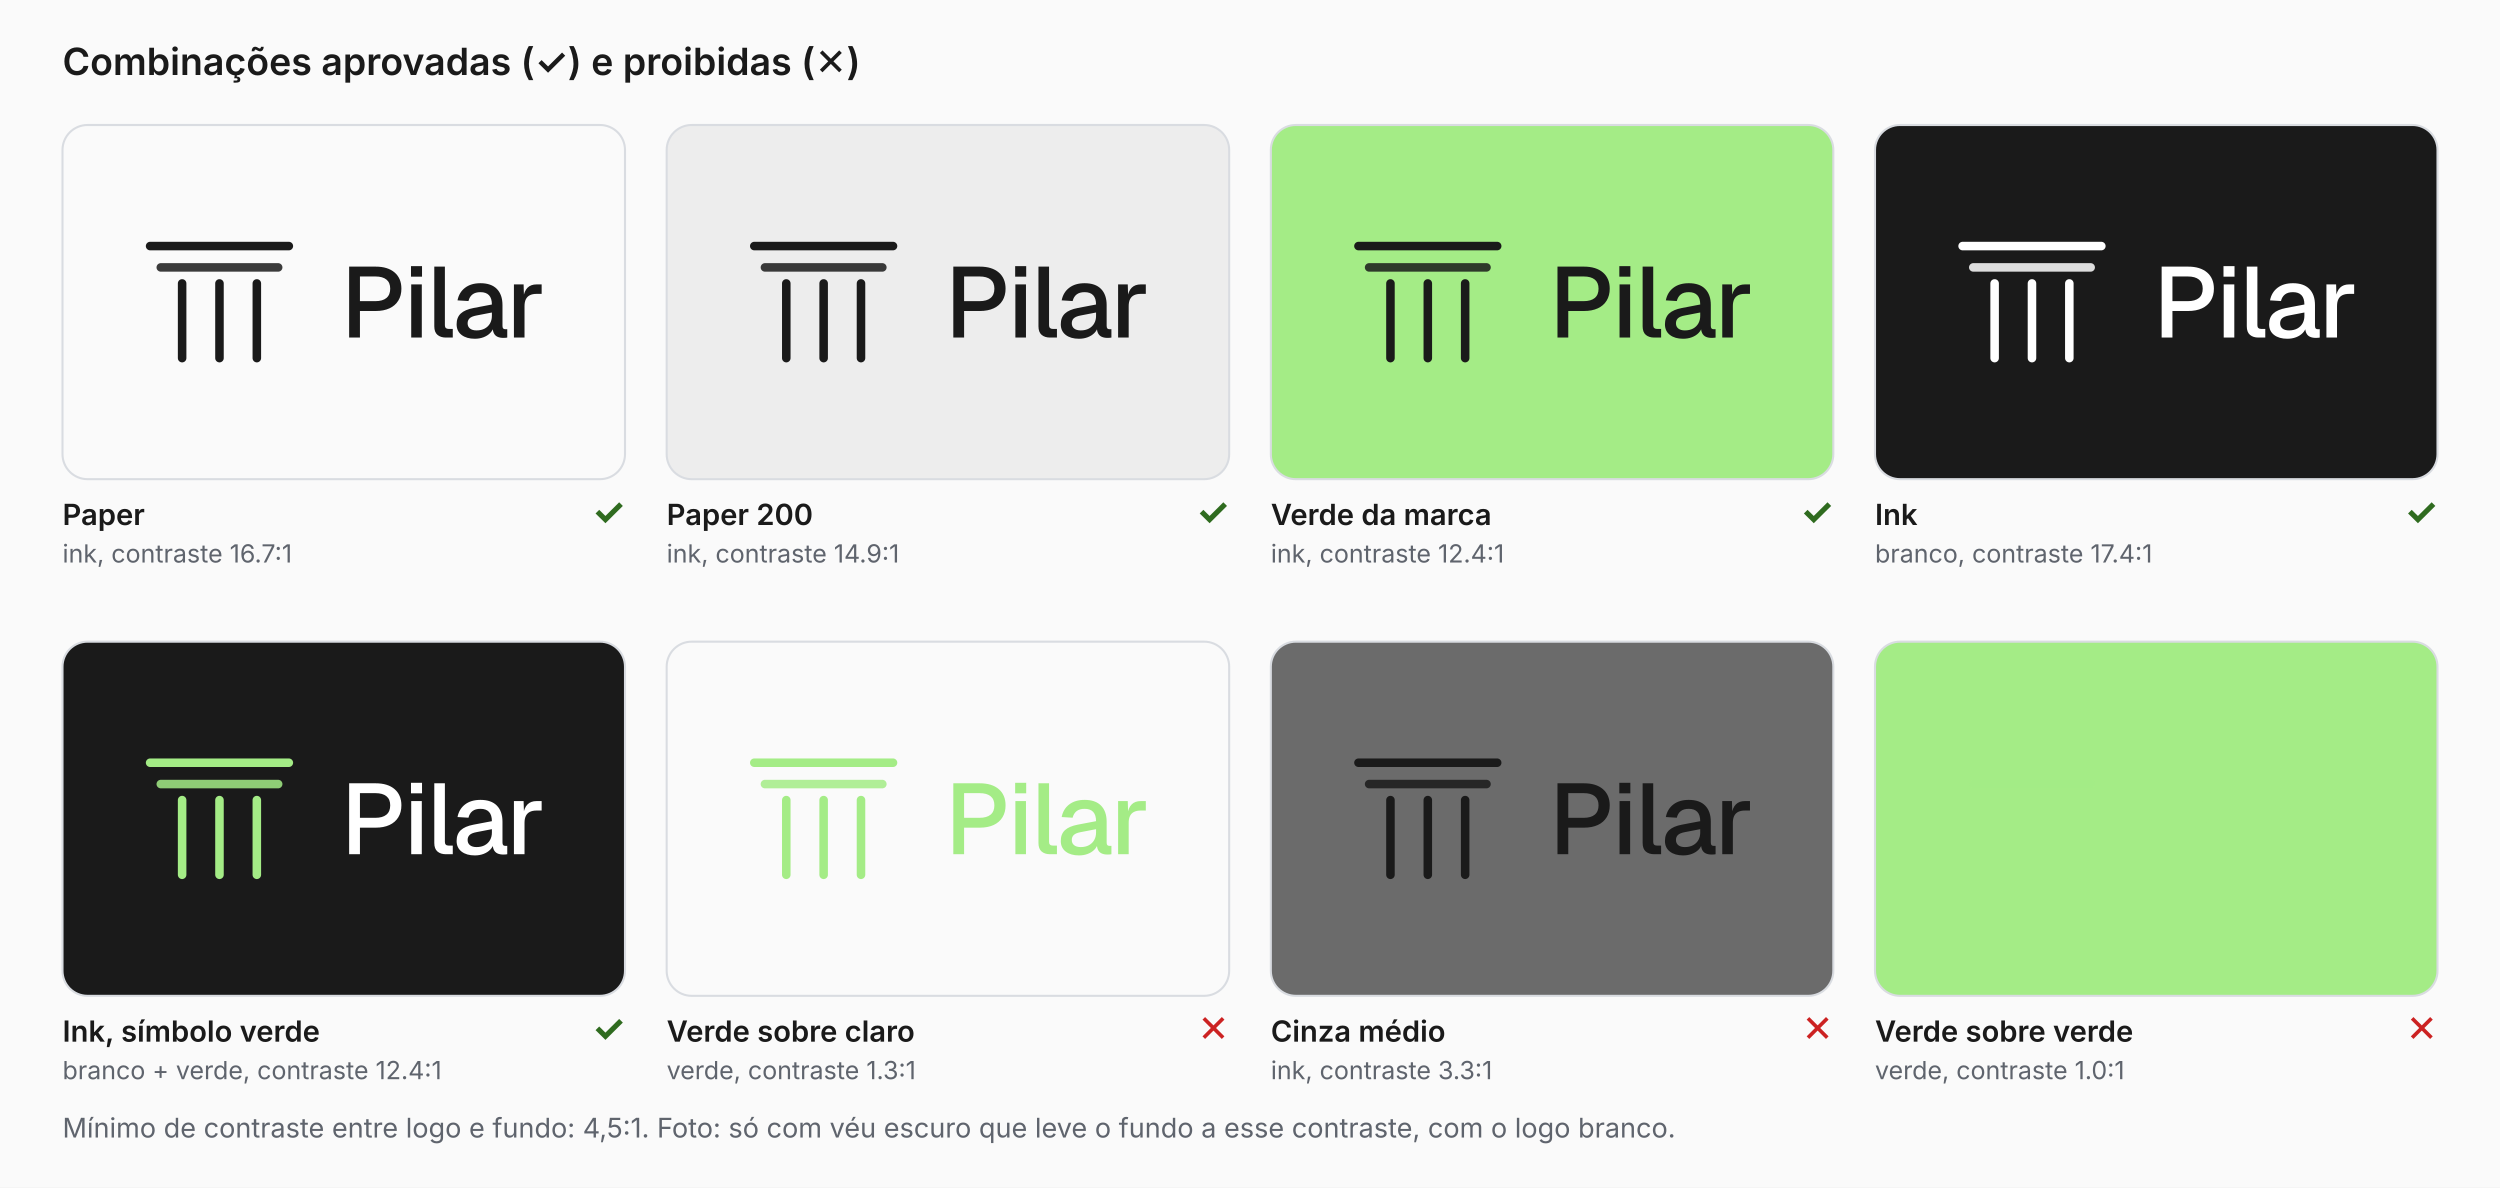
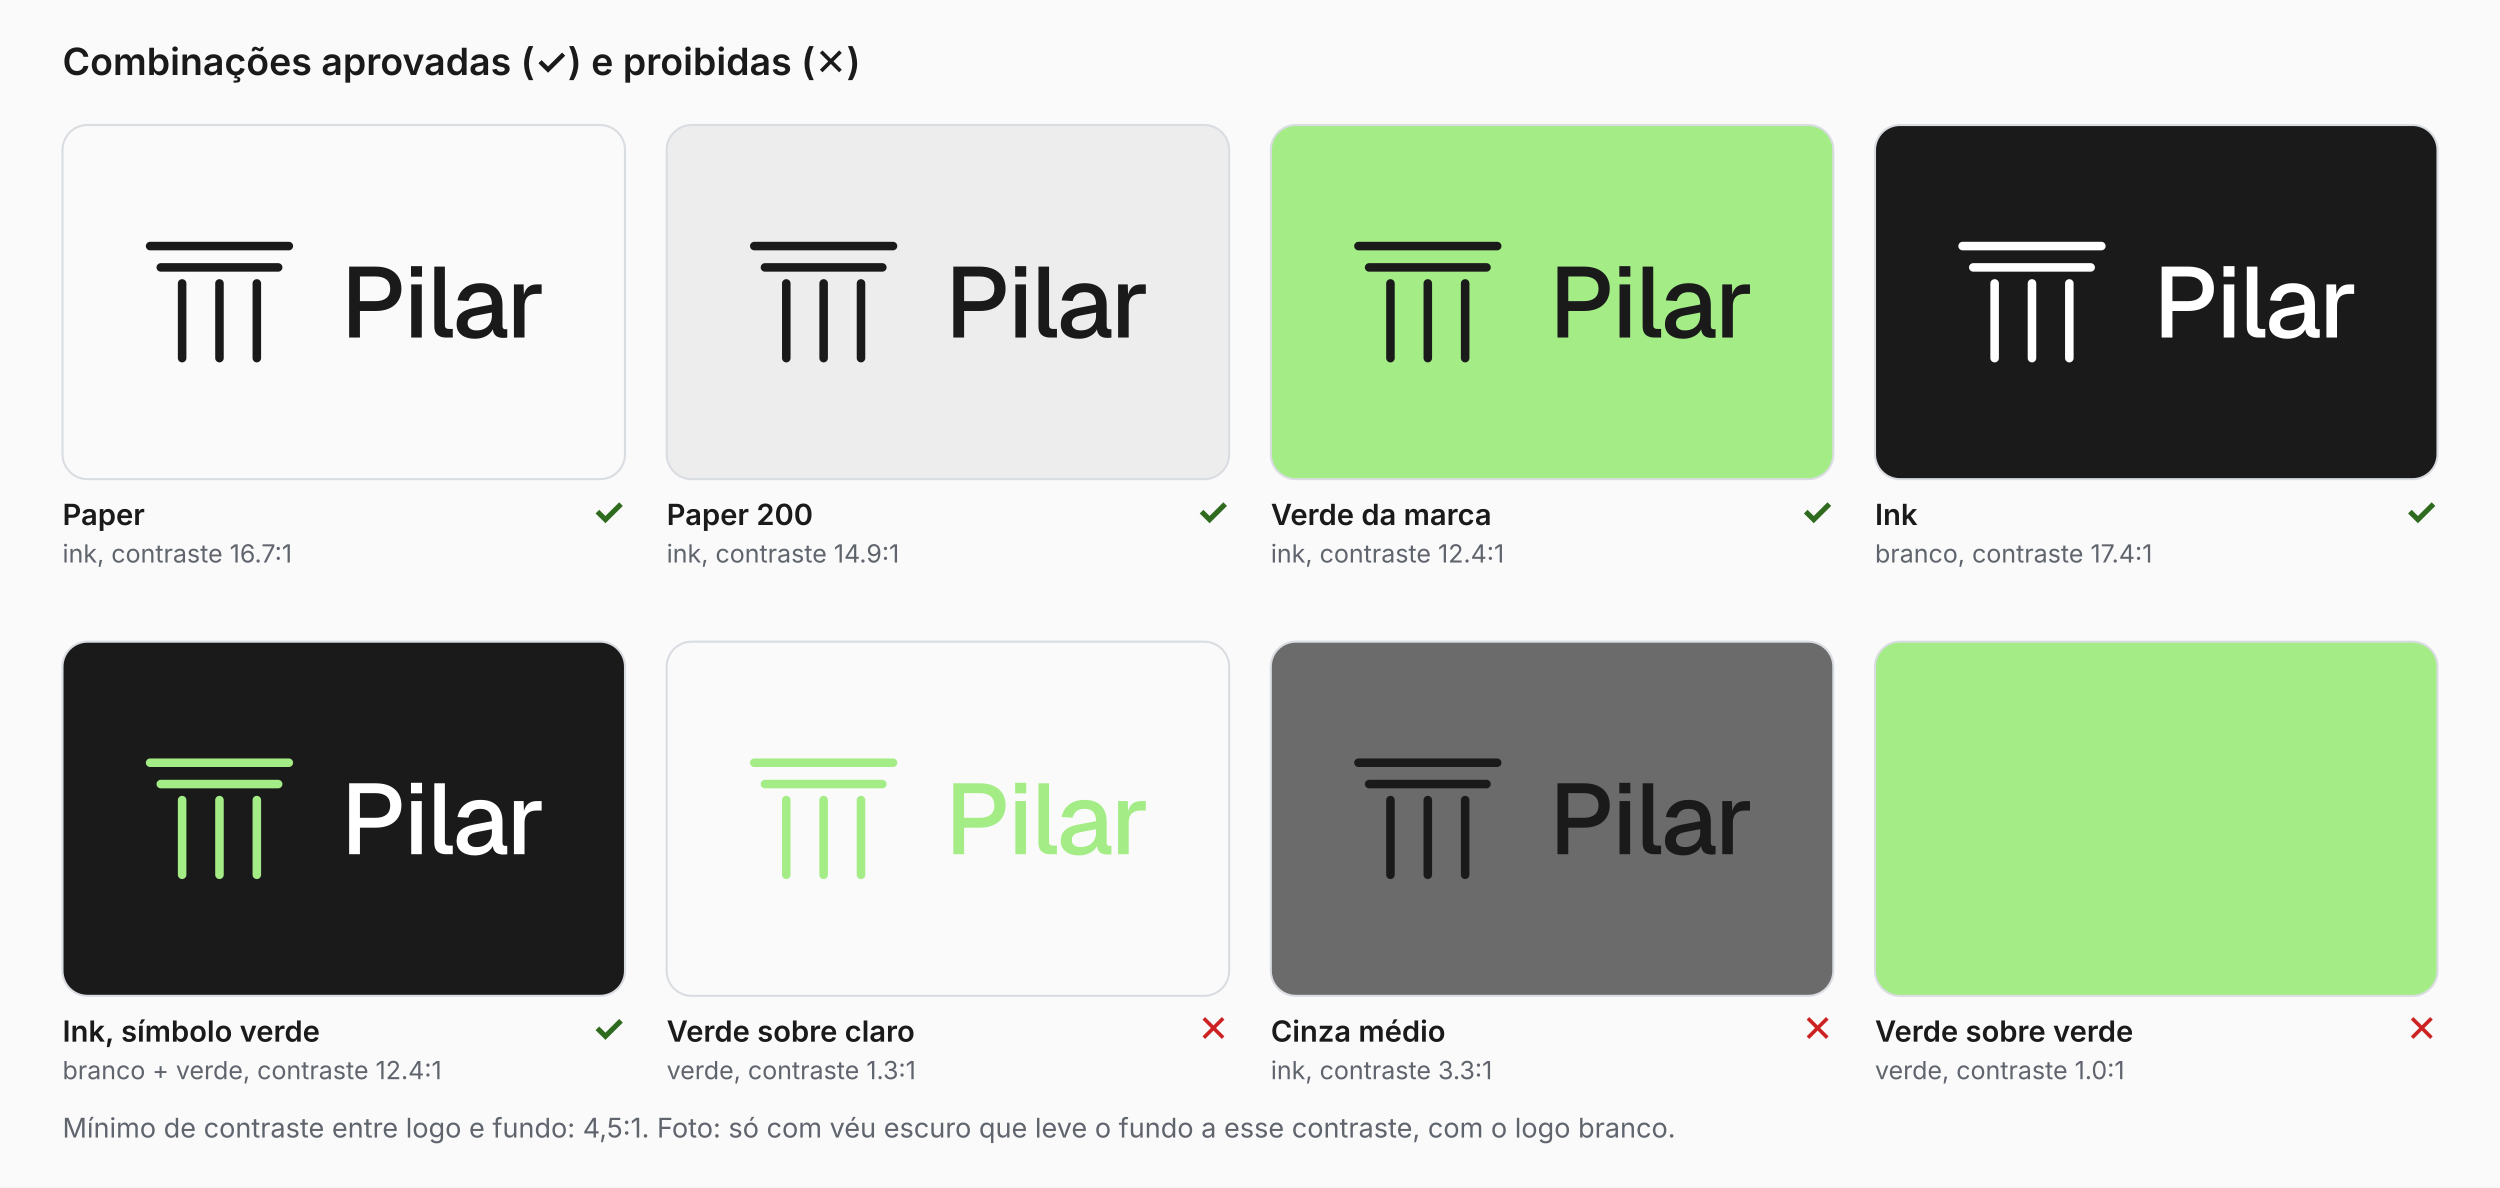
<svg xmlns="http://www.w3.org/2000/svg" viewBox="0 0 1200 570" width="1200" height="570" role="img" aria-label="Fundos permitidos e proibidos">
  <rect width="1200" height="570" fill="#FAFAFA" />
  <rect x="30" y="60" width="270" height="170" rx="12" fill="#FAFAFA" stroke="#D9DCE1" />
  <g transform="translate(70.00 116.06) scale(0.4796)">
    <g stroke="#1A1A1A" stroke-width="8.545" stroke-linecap="round" fill="none">
      <path d="M4.273 4.273H143.131" />
-       <path d="M14.954 25.635H132.45" stroke-opacity="0.85" />
+       <path d="M14.954 25.635H132.45" />
      <path d="M36.317 41.658V116.427" />
      <path d="M73.702 41.658V116.427" />
      <path d="M111.087 41.658V116.427" />
    </g>
    <path d="M8.6 0V-71H35.08Q47.28 -71 54.09 -65.14Q60.9 -59.28 60.9 -48.94Q60.9 -42.02 57.81 -36.97Q54.72 -31.92 48.95 -29.25Q43.18 -26.58 35.08 -26.58H19.4V0ZM19.4 -36.44H34.78Q42.1 -36.44 45.9 -39.59Q49.7 -42.74 49.7 -48.94Q49.7 -54.98 45.91 -58.06Q42.12 -61.14 34.78 -61.14H19.4Z M70.72 0V-53.2H81.32V0ZM70.5 -60.92V-71.48H81.54V-60.92Z M105.42 0Q100.18 0 97 -2.7Q93.82 -5.4 93.82 -11.32V-71H104.42V-12.32Q104.42 -10.48 105.36 -9.57Q106.3 -8.66 108.06 -8.66H112.32V0Z M134.38 1.2Q126.12 1.2 121.14 -2.62Q116.16 -6.44 116.16 -13.28Q116.16 -20.16 120.31 -24.05Q124.46 -27.94 133.18 -29.6L151.46 -33.08Q151.46 -39.28 148.58 -42.36Q145.7 -45.44 140.02 -45.44Q134.94 -45.44 132.01 -43.15Q129.08 -40.86 128.02 -36.54L117.06 -37.22Q118.58 -45.18 124.56 -49.79Q130.54 -54.4 140.02 -54.4Q150.82 -54.4 156.44 -48.66Q162.06 -42.92 162.06 -32.52V-11.84Q162.06 -9.88 162.75 -9.12Q163.44 -8.36 164.94 -8.36H166.84V0Q166.34 0.14 165.22 0.23Q164.1 0.32 162.92 0.32Q159.46 0.32 157.04 -0.8Q154.62 -1.92 153.4 -4.45Q152.18 -6.98 152.18 -11.28L153.26 -10.8Q152.48 -7.34 149.82 -4.6Q147.16 -1.86 143.15 -0.33Q139.14 1.2 134.38 1.2ZM136.1 -7.16Q140.88 -7.16 144.31 -9.02Q147.74 -10.88 149.6 -14.17Q151.46 -17.46 151.46 -21.68V-25.08L135.94 -22.08Q131.12 -21.16 129.15 -19.25Q127.18 -17.34 127.18 -14.28Q127.18 -10.9 129.54 -9.03Q131.9 -7.16 136.1 -7.16Z M173.52 0V-53.2H183.2L183.64 -39.08L182.72 -39.36Q183.82 -46.6 187.16 -49.9Q190.5 -53.2 196.18 -53.2H201.26V-43.72H196.22Q192.16 -43.72 189.49 -42.39Q186.82 -41.06 185.47 -38.36Q184.12 -35.66 184.12 -31.38V0Z" transform="translate(194.881 95.850)" fill="#1A1A1A" />
  </g>
  <text x="30.0" y="252.0" font-family="Geist, Inter, system-ui, -apple-system, sans-serif" font-size="14" font-weight="600" fill="#1A1A1A" text-anchor="start">Paper</text>
  <text x="30.0" y="270.0" font-family="Geist, Inter, system-ui, -apple-system, sans-serif" font-size="12" font-weight="400" fill="#5F646D" text-anchor="start">ink, contraste 16.7:1</text>
  <text x="300.0" y="252.0" font-family="Geist, Inter, system-ui, -apple-system, sans-serif" font-size="18" font-weight="700" fill="#2F6B1F" text-anchor="end">✓</text>
  <rect x="320" y="60" width="270" height="170" rx="12" fill="#EDEDED" stroke="#D9DCE1" />
  <g transform="translate(360.00 116.06) scale(0.4796)">
    <g stroke="#1A1A1A" stroke-width="8.545" stroke-linecap="round" fill="none">
      <path d="M4.273 4.273H143.131" />
-       <path d="M14.954 25.635H132.45" stroke-opacity="0.85" />
+       <path d="M14.954 25.635H132.45" />
      <path d="M36.317 41.658V116.427" />
      <path d="M73.702 41.658V116.427" />
      <path d="M111.087 41.658V116.427" />
    </g>
    <path d="M8.6 0V-71H35.08Q47.28 -71 54.09 -65.14Q60.9 -59.28 60.9 -48.94Q60.9 -42.02 57.81 -36.97Q54.72 -31.92 48.95 -29.25Q43.18 -26.58 35.08 -26.58H19.4V0ZM19.4 -36.44H34.78Q42.1 -36.44 45.9 -39.59Q49.7 -42.74 49.7 -48.94Q49.7 -54.98 45.91 -58.06Q42.12 -61.14 34.78 -61.14H19.4Z M70.72 0V-53.2H81.32V0ZM70.5 -60.92V-71.48H81.54V-60.92Z M105.42 0Q100.18 0 97 -2.7Q93.82 -5.4 93.82 -11.32V-71H104.42V-12.32Q104.42 -10.48 105.36 -9.57Q106.3 -8.66 108.06 -8.66H112.32V0Z M134.38 1.2Q126.12 1.2 121.14 -2.62Q116.16 -6.44 116.16 -13.28Q116.16 -20.16 120.31 -24.05Q124.46 -27.94 133.18 -29.6L151.46 -33.08Q151.46 -39.28 148.58 -42.36Q145.7 -45.44 140.02 -45.44Q134.94 -45.44 132.01 -43.15Q129.08 -40.86 128.02 -36.54L117.06 -37.22Q118.58 -45.18 124.56 -49.79Q130.54 -54.4 140.02 -54.4Q150.82 -54.4 156.44 -48.66Q162.06 -42.92 162.06 -32.52V-11.84Q162.06 -9.88 162.75 -9.12Q163.44 -8.36 164.94 -8.36H166.84V0Q166.34 0.14 165.22 0.23Q164.1 0.32 162.92 0.32Q159.46 0.32 157.04 -0.8Q154.62 -1.92 153.4 -4.45Q152.18 -6.98 152.18 -11.28L153.26 -10.8Q152.48 -7.34 149.82 -4.6Q147.16 -1.86 143.15 -0.33Q139.14 1.2 134.38 1.2ZM136.1 -7.16Q140.88 -7.16 144.31 -9.02Q147.74 -10.88 149.6 -14.17Q151.46 -17.46 151.46 -21.68V-25.08L135.94 -22.08Q131.12 -21.16 129.15 -19.25Q127.18 -17.34 127.18 -14.28Q127.18 -10.9 129.54 -9.03Q131.9 -7.16 136.1 -7.16Z M173.52 0V-53.2H183.2L183.64 -39.08L182.72 -39.36Q183.82 -46.6 187.16 -49.9Q190.5 -53.2 196.18 -53.2H201.26V-43.72H196.22Q192.16 -43.72 189.49 -42.39Q186.82 -41.06 185.47 -38.36Q184.12 -35.66 184.12 -31.38V0Z" transform="translate(194.881 95.850)" fill="#1A1A1A" />
  </g>
  <text x="320.0" y="252.0" font-family="Geist, Inter, system-ui, -apple-system, sans-serif" font-size="14" font-weight="600" fill="#1A1A1A" text-anchor="start">Paper 200</text>
  <text x="320.0" y="270.0" font-family="Geist, Inter, system-ui, -apple-system, sans-serif" font-size="12" font-weight="400" fill="#5F646D" text-anchor="start">ink, contraste 14.9:1</text>
  <text x="590.0" y="252.0" font-family="Geist, Inter, system-ui, -apple-system, sans-serif" font-size="18" font-weight="700" fill="#2F6B1F" text-anchor="end">✓</text>
  <rect x="610" y="60" width="270" height="170" rx="12" fill="#A4EC86" stroke="#D9DCE1" />
  <g transform="translate(650.00 116.06) scale(0.4796)">
    <g stroke="#1A1A1A" stroke-width="8.545" stroke-linecap="round" fill="none">
      <path d="M4.273 4.273H143.131" />
-       <path d="M14.954 25.635H132.45" stroke-opacity="0.85" />
+       <path d="M14.954 25.635H132.45" />
      <path d="M36.317 41.658V116.427" />
      <path d="M73.702 41.658V116.427" />
      <path d="M111.087 41.658V116.427" />
    </g>
    <path d="M8.6 0V-71H35.08Q47.28 -71 54.09 -65.14Q60.9 -59.28 60.9 -48.94Q60.9 -42.02 57.81 -36.97Q54.72 -31.92 48.95 -29.25Q43.18 -26.58 35.08 -26.58H19.4V0ZM19.4 -36.44H34.78Q42.1 -36.44 45.9 -39.59Q49.7 -42.74 49.7 -48.94Q49.7 -54.98 45.91 -58.06Q42.12 -61.14 34.78 -61.14H19.4Z M70.72 0V-53.2H81.32V0ZM70.5 -60.92V-71.48H81.54V-60.92Z M105.42 0Q100.18 0 97 -2.7Q93.82 -5.4 93.82 -11.32V-71H104.42V-12.32Q104.42 -10.48 105.36 -9.57Q106.3 -8.66 108.06 -8.66H112.32V0Z M134.38 1.2Q126.12 1.2 121.14 -2.62Q116.16 -6.44 116.16 -13.28Q116.16 -20.16 120.31 -24.05Q124.46 -27.94 133.18 -29.6L151.46 -33.08Q151.46 -39.28 148.58 -42.36Q145.7 -45.44 140.02 -45.44Q134.94 -45.44 132.01 -43.15Q129.08 -40.86 128.02 -36.54L117.06 -37.22Q118.58 -45.18 124.56 -49.79Q130.54 -54.4 140.02 -54.4Q150.82 -54.4 156.44 -48.66Q162.06 -42.92 162.06 -32.52V-11.84Q162.06 -9.88 162.75 -9.12Q163.44 -8.36 164.94 -8.36H166.84V0Q166.34 0.14 165.22 0.23Q164.1 0.32 162.92 0.32Q159.46 0.32 157.04 -0.8Q154.62 -1.92 153.4 -4.45Q152.18 -6.98 152.18 -11.28L153.26 -10.8Q152.48 -7.34 149.82 -4.6Q147.16 -1.86 143.15 -0.33Q139.14 1.2 134.38 1.2ZM136.1 -7.16Q140.88 -7.16 144.31 -9.02Q147.74 -10.88 149.6 -14.17Q151.46 -17.46 151.46 -21.68V-25.08L135.94 -22.08Q131.12 -21.16 129.15 -19.25Q127.18 -17.34 127.18 -14.28Q127.18 -10.9 129.54 -9.03Q131.9 -7.16 136.1 -7.16Z M173.52 0V-53.2H183.2L183.64 -39.08L182.72 -39.36Q183.82 -46.6 187.16 -49.9Q190.5 -53.2 196.18 -53.2H201.26V-43.72H196.22Q192.16 -43.72 189.49 -42.39Q186.82 -41.06 185.47 -38.36Q184.12 -35.66 184.12 -31.38V0Z" transform="translate(194.881 95.850)" fill="#1A1A1A" />
  </g>
  <text x="610.0" y="252.0" font-family="Geist, Inter, system-ui, -apple-system, sans-serif" font-size="14" font-weight="600" fill="#1A1A1A" text-anchor="start">Verde da marca</text>
  <text x="610.0" y="270.0" font-family="Geist, Inter, system-ui, -apple-system, sans-serif" font-size="12" font-weight="400" fill="#5F646D" text-anchor="start">ink, contraste 12.4:1</text>
  <text x="880.0" y="252.0" font-family="Geist, Inter, system-ui, -apple-system, sans-serif" font-size="18" font-weight="700" fill="#2F6B1F" text-anchor="end">✓</text>
  <rect x="900" y="60" width="270" height="170" rx="12" fill="#1A1A1A" stroke="#D9DCE1" />
  <g transform="translate(940.00 116.06) scale(0.4796)">
    <g stroke="#FFFFFF" stroke-width="8.545" stroke-linecap="round" fill="none">
      <path d="M4.273 4.273H143.131" />
-       <path d="M14.954 25.635H132.45" stroke-opacity="0.85" />
+       <path d="M14.954 25.635H132.45" />
      <path d="M36.317 41.658V116.427" />
      <path d="M73.702 41.658V116.427" />
      <path d="M111.087 41.658V116.427" />
    </g>
    <path d="M8.6 0V-71H35.08Q47.28 -71 54.09 -65.14Q60.9 -59.28 60.9 -48.94Q60.9 -42.02 57.81 -36.97Q54.72 -31.92 48.95 -29.25Q43.18 -26.58 35.08 -26.58H19.4V0ZM19.4 -36.44H34.78Q42.1 -36.44 45.9 -39.59Q49.7 -42.74 49.7 -48.94Q49.7 -54.98 45.91 -58.06Q42.12 -61.14 34.78 -61.14H19.4Z M70.72 0V-53.2H81.32V0ZM70.5 -60.92V-71.48H81.54V-60.92Z M105.42 0Q100.18 0 97 -2.7Q93.82 -5.4 93.82 -11.32V-71H104.42V-12.32Q104.42 -10.48 105.36 -9.57Q106.3 -8.66 108.06 -8.66H112.32V0Z M134.38 1.2Q126.12 1.2 121.14 -2.62Q116.16 -6.44 116.16 -13.28Q116.16 -20.16 120.31 -24.05Q124.46 -27.94 133.18 -29.6L151.46 -33.08Q151.46 -39.28 148.58 -42.36Q145.7 -45.44 140.02 -45.44Q134.94 -45.44 132.01 -43.15Q129.08 -40.86 128.02 -36.54L117.06 -37.22Q118.58 -45.18 124.56 -49.79Q130.54 -54.4 140.02 -54.4Q150.82 -54.4 156.44 -48.66Q162.06 -42.92 162.06 -32.52V-11.84Q162.06 -9.88 162.75 -9.12Q163.44 -8.36 164.94 -8.36H166.84V0Q166.34 0.14 165.22 0.23Q164.1 0.32 162.92 0.32Q159.46 0.32 157.04 -0.8Q154.62 -1.92 153.4 -4.45Q152.18 -6.98 152.18 -11.28L153.26 -10.8Q152.48 -7.34 149.82 -4.6Q147.16 -1.86 143.15 -0.33Q139.14 1.2 134.38 1.2ZM136.1 -7.16Q140.88 -7.16 144.31 -9.02Q147.74 -10.88 149.6 -14.17Q151.46 -17.46 151.46 -21.68V-25.08L135.94 -22.08Q131.12 -21.16 129.15 -19.25Q127.18 -17.34 127.18 -14.28Q127.18 -10.9 129.54 -9.03Q131.9 -7.16 136.1 -7.16Z M173.52 0V-53.2H183.2L183.64 -39.08L182.72 -39.36Q183.82 -46.6 187.16 -49.9Q190.5 -53.2 196.18 -53.2H201.26V-43.72H196.22Q192.16 -43.72 189.49 -42.39Q186.82 -41.06 185.47 -38.36Q184.12 -35.66 184.12 -31.38V0Z" transform="translate(194.881 95.850)" fill="#FFFFFF" />
  </g>
  <text x="900.0" y="252.0" font-family="Geist, Inter, system-ui, -apple-system, sans-serif" font-size="14" font-weight="600" fill="#1A1A1A" text-anchor="start">Ink</text>
  <text x="900.0" y="270.0" font-family="Geist, Inter, system-ui, -apple-system, sans-serif" font-size="12" font-weight="400" fill="#5F646D" text-anchor="start">branco, contraste 17.4:1</text>
  <text x="1170.0" y="252.0" font-family="Geist, Inter, system-ui, -apple-system, sans-serif" font-size="18" font-weight="700" fill="#2F6B1F" text-anchor="end">✓</text>
  <rect x="30" y="308" width="270" height="170" rx="12" fill="#1A1A1A" stroke="#D9DCE1" />
  <g transform="translate(70.00 364.06) scale(0.4796)">
    <g stroke="#A4EC86" stroke-width="8.545" stroke-linecap="round" fill="none">
      <path d="M4.273 4.273H143.131" />
-       <path d="M14.954 25.635H132.45" stroke-opacity="0.85" />
+       <path d="M14.954 25.635H132.45" />
      <path d="M36.317 41.658V116.427" />
      <path d="M73.702 41.658V116.427" />
      <path d="M111.087 41.658V116.427" />
    </g>
    <path d="M8.6 0V-71H35.08Q47.28 -71 54.09 -65.14Q60.9 -59.28 60.9 -48.94Q60.9 -42.02 57.81 -36.97Q54.72 -31.92 48.95 -29.25Q43.18 -26.58 35.08 -26.58H19.4V0ZM19.4 -36.44H34.78Q42.1 -36.44 45.9 -39.59Q49.7 -42.74 49.7 -48.94Q49.7 -54.98 45.91 -58.06Q42.12 -61.14 34.78 -61.14H19.4Z M70.72 0V-53.2H81.32V0ZM70.5 -60.92V-71.48H81.54V-60.92Z M105.42 0Q100.18 0 97 -2.7Q93.82 -5.4 93.82 -11.32V-71H104.42V-12.32Q104.42 -10.48 105.36 -9.57Q106.3 -8.66 108.06 -8.66H112.32V0Z M134.38 1.2Q126.12 1.2 121.14 -2.62Q116.16 -6.44 116.16 -13.28Q116.16 -20.16 120.31 -24.05Q124.46 -27.94 133.18 -29.6L151.46 -33.08Q151.46 -39.28 148.58 -42.36Q145.7 -45.44 140.02 -45.44Q134.94 -45.44 132.01 -43.15Q129.08 -40.86 128.02 -36.54L117.06 -37.22Q118.58 -45.18 124.56 -49.79Q130.54 -54.4 140.02 -54.4Q150.82 -54.4 156.44 -48.66Q162.06 -42.92 162.06 -32.52V-11.84Q162.06 -9.88 162.75 -9.12Q163.44 -8.36 164.94 -8.36H166.84V0Q166.34 0.14 165.22 0.23Q164.1 0.32 162.92 0.32Q159.46 0.32 157.04 -0.8Q154.62 -1.92 153.4 -4.45Q152.18 -6.98 152.18 -11.28L153.26 -10.8Q152.48 -7.34 149.82 -4.6Q147.16 -1.86 143.15 -0.33Q139.14 1.2 134.38 1.2ZM136.1 -7.16Q140.88 -7.16 144.31 -9.02Q147.74 -10.88 149.6 -14.17Q151.46 -17.46 151.46 -21.68V-25.08L135.94 -22.08Q131.12 -21.16 129.15 -19.25Q127.18 -17.34 127.18 -14.28Q127.18 -10.9 129.54 -9.03Q131.9 -7.16 136.1 -7.16Z M173.52 0V-53.2H183.2L183.64 -39.08L182.72 -39.36Q183.82 -46.6 187.16 -49.9Q190.5 -53.2 196.18 -53.2H201.26V-43.72H196.22Q192.16 -43.72 189.49 -42.39Q186.82 -41.06 185.47 -38.36Q184.12 -35.66 184.12 -31.38V0Z" transform="translate(194.881 95.850)" fill="#FFFFFF" />
  </g>
  <text x="30.0" y="500.0" font-family="Geist, Inter, system-ui, -apple-system, sans-serif" font-size="14" font-weight="600" fill="#1A1A1A" text-anchor="start">Ink, símbolo verde</text>
  <text x="30.0" y="518.0" font-family="Geist, Inter, system-ui, -apple-system, sans-serif" font-size="12" font-weight="400" fill="#5F646D" text-anchor="start">branco + verde, contraste 12.4:1</text>
  <text x="300.0" y="500.0" font-family="Geist, Inter, system-ui, -apple-system, sans-serif" font-size="18" font-weight="700" fill="#2F6B1F" text-anchor="end">✓</text>
  <rect x="320" y="308" width="270" height="170" rx="12" fill="#FAFAFA" stroke="#D9DCE1" />
  <g transform="translate(360.00 364.06) scale(0.4796)">
    <g stroke="#A4EC86" stroke-width="8.545" stroke-linecap="round" fill="none">
      <path d="M4.273 4.273H143.131" />
-       <path d="M14.954 25.635H132.45" stroke-opacity="0.85" />
+       <path d="M14.954 25.635H132.45" />
      <path d="M36.317 41.658V116.427" />
      <path d="M73.702 41.658V116.427" />
      <path d="M111.087 41.658V116.427" />
    </g>
    <path d="M8.6 0V-71H35.08Q47.28 -71 54.09 -65.14Q60.9 -59.28 60.9 -48.94Q60.9 -42.02 57.81 -36.97Q54.72 -31.92 48.95 -29.25Q43.18 -26.58 35.08 -26.58H19.4V0ZM19.4 -36.44H34.78Q42.1 -36.44 45.9 -39.59Q49.7 -42.74 49.7 -48.94Q49.7 -54.98 45.91 -58.06Q42.12 -61.14 34.78 -61.14H19.4Z M70.72 0V-53.2H81.32V0ZM70.5 -60.92V-71.48H81.54V-60.92Z M105.42 0Q100.18 0 97 -2.7Q93.82 -5.4 93.82 -11.32V-71H104.42V-12.32Q104.42 -10.48 105.36 -9.57Q106.3 -8.66 108.06 -8.66H112.32V0Z M134.38 1.2Q126.12 1.2 121.14 -2.62Q116.16 -6.44 116.16 -13.28Q116.16 -20.16 120.31 -24.05Q124.46 -27.94 133.18 -29.6L151.46 -33.08Q151.46 -39.28 148.58 -42.36Q145.7 -45.44 140.02 -45.44Q134.94 -45.44 132.01 -43.15Q129.08 -40.86 128.02 -36.54L117.06 -37.22Q118.58 -45.18 124.56 -49.79Q130.54 -54.4 140.02 -54.4Q150.82 -54.4 156.44 -48.66Q162.06 -42.92 162.06 -32.52V-11.84Q162.06 -9.88 162.75 -9.12Q163.44 -8.36 164.94 -8.36H166.84V0Q166.34 0.14 165.22 0.23Q164.1 0.32 162.92 0.32Q159.46 0.32 157.04 -0.8Q154.62 -1.92 153.4 -4.45Q152.18 -6.98 152.18 -11.28L153.26 -10.8Q152.48 -7.34 149.82 -4.6Q147.16 -1.86 143.15 -0.33Q139.14 1.2 134.38 1.2ZM136.1 -7.16Q140.88 -7.16 144.31 -9.02Q147.74 -10.88 149.6 -14.17Q151.46 -17.46 151.46 -21.68V-25.08L135.94 -22.08Q131.12 -21.16 129.15 -19.25Q127.18 -17.34 127.18 -14.28Q127.18 -10.9 129.54 -9.03Q131.9 -7.16 136.1 -7.16Z M173.52 0V-53.2H183.2L183.64 -39.08L182.72 -39.36Q183.82 -46.6 187.16 -49.9Q190.5 -53.2 196.18 -53.2H201.26V-43.72H196.22Q192.16 -43.72 189.49 -42.39Q186.82 -41.06 185.47 -38.36Q184.12 -35.66 184.12 -31.38V0Z" transform="translate(194.881 95.850)" fill="#A4EC86" />
  </g>
  <text x="320.0" y="500.0" font-family="Geist, Inter, system-ui, -apple-system, sans-serif" font-size="14" font-weight="600" fill="#1A1A1A" text-anchor="start">Verde sobre claro</text>
  <text x="320.0" y="518.0" font-family="Geist, Inter, system-ui, -apple-system, sans-serif" font-size="12" font-weight="400" fill="#5F646D" text-anchor="start">verde, contraste 1.3:1</text>
  <text x="590.0" y="500.0" font-family="Geist, Inter, system-ui, -apple-system, sans-serif" font-size="18" font-weight="700" fill="#CC2222" text-anchor="end">✕</text>
  <rect x="610" y="308" width="270" height="170" rx="12" fill="#6B6B6B" stroke="#D9DCE1" />
  <g transform="translate(650.00 364.06) scale(0.4796)">
    <g stroke="#1A1A1A" stroke-width="8.545" stroke-linecap="round" fill="none">
      <path d="M4.273 4.273H143.131" />
-       <path d="M14.954 25.635H132.45" stroke-opacity="0.85" />
+       <path d="M14.954 25.635H132.45" />
      <path d="M36.317 41.658V116.427" />
      <path d="M73.702 41.658V116.427" />
      <path d="M111.087 41.658V116.427" />
    </g>
    <path d="M8.6 0V-71H35.08Q47.28 -71 54.09 -65.14Q60.9 -59.28 60.9 -48.94Q60.9 -42.02 57.81 -36.97Q54.72 -31.92 48.95 -29.25Q43.18 -26.58 35.08 -26.58H19.4V0ZM19.4 -36.44H34.78Q42.1 -36.44 45.9 -39.59Q49.7 -42.74 49.7 -48.94Q49.7 -54.98 45.91 -58.06Q42.12 -61.14 34.78 -61.14H19.4Z M70.72 0V-53.2H81.32V0ZM70.5 -60.92V-71.48H81.54V-60.92Z M105.42 0Q100.18 0 97 -2.7Q93.82 -5.4 93.82 -11.32V-71H104.42V-12.32Q104.42 -10.48 105.36 -9.57Q106.3 -8.66 108.06 -8.66H112.32V0Z M134.38 1.2Q126.12 1.2 121.14 -2.62Q116.16 -6.44 116.16 -13.28Q116.16 -20.16 120.31 -24.05Q124.46 -27.94 133.18 -29.6L151.46 -33.08Q151.46 -39.28 148.58 -42.36Q145.7 -45.44 140.02 -45.44Q134.94 -45.44 132.01 -43.15Q129.08 -40.86 128.02 -36.54L117.06 -37.22Q118.58 -45.18 124.56 -49.79Q130.54 -54.4 140.02 -54.4Q150.82 -54.4 156.44 -48.66Q162.06 -42.92 162.06 -32.52V-11.84Q162.06 -9.88 162.75 -9.12Q163.44 -8.36 164.94 -8.36H166.84V0Q166.34 0.14 165.22 0.23Q164.1 0.32 162.92 0.32Q159.46 0.32 157.04 -0.8Q154.62 -1.92 153.4 -4.45Q152.18 -6.98 152.18 -11.28L153.26 -10.8Q152.48 -7.34 149.82 -4.6Q147.16 -1.86 143.15 -0.33Q139.14 1.2 134.38 1.2ZM136.1 -7.16Q140.88 -7.16 144.31 -9.02Q147.74 -10.88 149.6 -14.17Q151.46 -17.46 151.46 -21.68V-25.08L135.94 -22.08Q131.12 -21.16 129.15 -19.25Q127.18 -17.34 127.18 -14.28Q127.18 -10.9 129.54 -9.03Q131.9 -7.16 136.1 -7.16Z M173.52 0V-53.2H183.2L183.64 -39.08L182.72 -39.36Q183.82 -46.6 187.16 -49.9Q190.5 -53.2 196.18 -53.2H201.26V-43.72H196.22Q192.16 -43.72 189.49 -42.39Q186.82 -41.06 185.47 -38.36Q184.12 -35.66 184.12 -31.38V0Z" transform="translate(194.881 95.850)" fill="#1A1A1A" />
  </g>
  <text x="610.0" y="500.0" font-family="Geist, Inter, system-ui, -apple-system, sans-serif" font-size="14" font-weight="600" fill="#1A1A1A" text-anchor="start">Cinza médio</text>
  <text x="610.0" y="518.0" font-family="Geist, Inter, system-ui, -apple-system, sans-serif" font-size="12" font-weight="400" fill="#5F646D" text-anchor="start">ink, contraste 3.3:1</text>
  <text x="880.0" y="500.0" font-family="Geist, Inter, system-ui, -apple-system, sans-serif" font-size="18" font-weight="700" fill="#CC2222" text-anchor="end">✕</text>
  <rect x="900" y="308" width="270" height="170" rx="12" fill="#A4EC86" stroke="#D9DCE1" />
  <g transform="translate(940.00 364.06) scale(0.4796)">
    <g stroke="#A4EC86" stroke-width="8.545" stroke-linecap="round" fill="none">
      <path d="M4.273 4.273H143.131" />
-       <path d="M14.954 25.635H132.45" stroke-opacity="0.85" />
+       <path d="M14.954 25.635H132.45" />
      <path d="M36.317 41.658V116.427" />
      <path d="M73.702 41.658V116.427" />
      <path d="M111.087 41.658V116.427" />
    </g>
    <path d="M8.6 0V-71H35.08Q47.28 -71 54.09 -65.14Q60.9 -59.28 60.9 -48.94Q60.9 -42.02 57.81 -36.97Q54.72 -31.92 48.95 -29.25Q43.18 -26.58 35.08 -26.58H19.4V0ZM19.4 -36.44H34.78Q42.1 -36.44 45.9 -39.59Q49.7 -42.74 49.7 -48.94Q49.7 -54.98 45.91 -58.06Q42.12 -61.14 34.78 -61.14H19.4Z M70.72 0V-53.2H81.32V0ZM70.5 -60.92V-71.48H81.54V-60.92Z M105.42 0Q100.18 0 97 -2.7Q93.82 -5.4 93.82 -11.32V-71H104.42V-12.32Q104.42 -10.48 105.36 -9.57Q106.3 -8.66 108.06 -8.66H112.32V0Z M134.38 1.2Q126.12 1.2 121.14 -2.62Q116.16 -6.44 116.16 -13.28Q116.16 -20.16 120.31 -24.05Q124.46 -27.94 133.18 -29.6L151.46 -33.08Q151.46 -39.28 148.58 -42.36Q145.7 -45.44 140.02 -45.44Q134.94 -45.44 132.01 -43.15Q129.08 -40.86 128.02 -36.54L117.06 -37.22Q118.58 -45.18 124.56 -49.79Q130.54 -54.4 140.02 -54.4Q150.82 -54.4 156.44 -48.66Q162.06 -42.92 162.06 -32.52V-11.84Q162.06 -9.88 162.75 -9.12Q163.44 -8.36 164.94 -8.36H166.84V0Q166.34 0.14 165.22 0.23Q164.1 0.32 162.92 0.32Q159.46 0.32 157.04 -0.8Q154.62 -1.92 153.4 -4.45Q152.18 -6.98 152.18 -11.28L153.26 -10.8Q152.48 -7.34 149.82 -4.6Q147.16 -1.86 143.15 -0.33Q139.14 1.2 134.38 1.2ZM136.1 -7.16Q140.88 -7.16 144.31 -9.02Q147.74 -10.88 149.6 -14.17Q151.46 -17.46 151.46 -21.68V-25.08L135.94 -22.08Q131.12 -21.16 129.15 -19.25Q127.18 -17.34 127.18 -14.28Q127.18 -10.9 129.54 -9.03Q131.9 -7.16 136.1 -7.16Z M173.52 0V-53.2H183.2L183.64 -39.08L182.72 -39.36Q183.82 -46.6 187.16 -49.9Q190.5 -53.2 196.18 -53.2H201.26V-43.72H196.22Q192.16 -43.72 189.49 -42.39Q186.82 -41.06 185.47 -38.36Q184.12 -35.66 184.12 -31.38V0Z" transform="translate(194.881 95.850)" fill="#A4EC86" />
  </g>
  <text x="900.0" y="500.0" font-family="Geist, Inter, system-ui, -apple-system, sans-serif" font-size="14" font-weight="600" fill="#1A1A1A" text-anchor="start">Verde sobre verde</text>
  <text x="900.0" y="518.0" font-family="Geist, Inter, system-ui, -apple-system, sans-serif" font-size="12" font-weight="400" fill="#5F646D" text-anchor="start">verde, contraste 1.0:1</text>
  <text x="1170.0" y="500.0" font-family="Geist, Inter, system-ui, -apple-system, sans-serif" font-size="18" font-weight="700" fill="#CC2222" text-anchor="end">✕</text>
  <text x="30.0" y="36.0" font-family="Geist, Inter, system-ui, -apple-system, sans-serif" font-size="18" font-weight="600" fill="#1A1A1A" text-anchor="start">Combinações aprovadas (✓) e proibidas (✕)</text>
  <text x="30.0" y="546.0" font-family="Geist, Inter, system-ui, -apple-system, sans-serif" font-size="13" font-weight="400" fill="#5F646D" text-anchor="start">Mínimo de contraste entre logo e fundo: 4,5:1. Foto: só com véu escuro que leve o fundo a esse contraste, com o logo branco.</text>
</svg>
